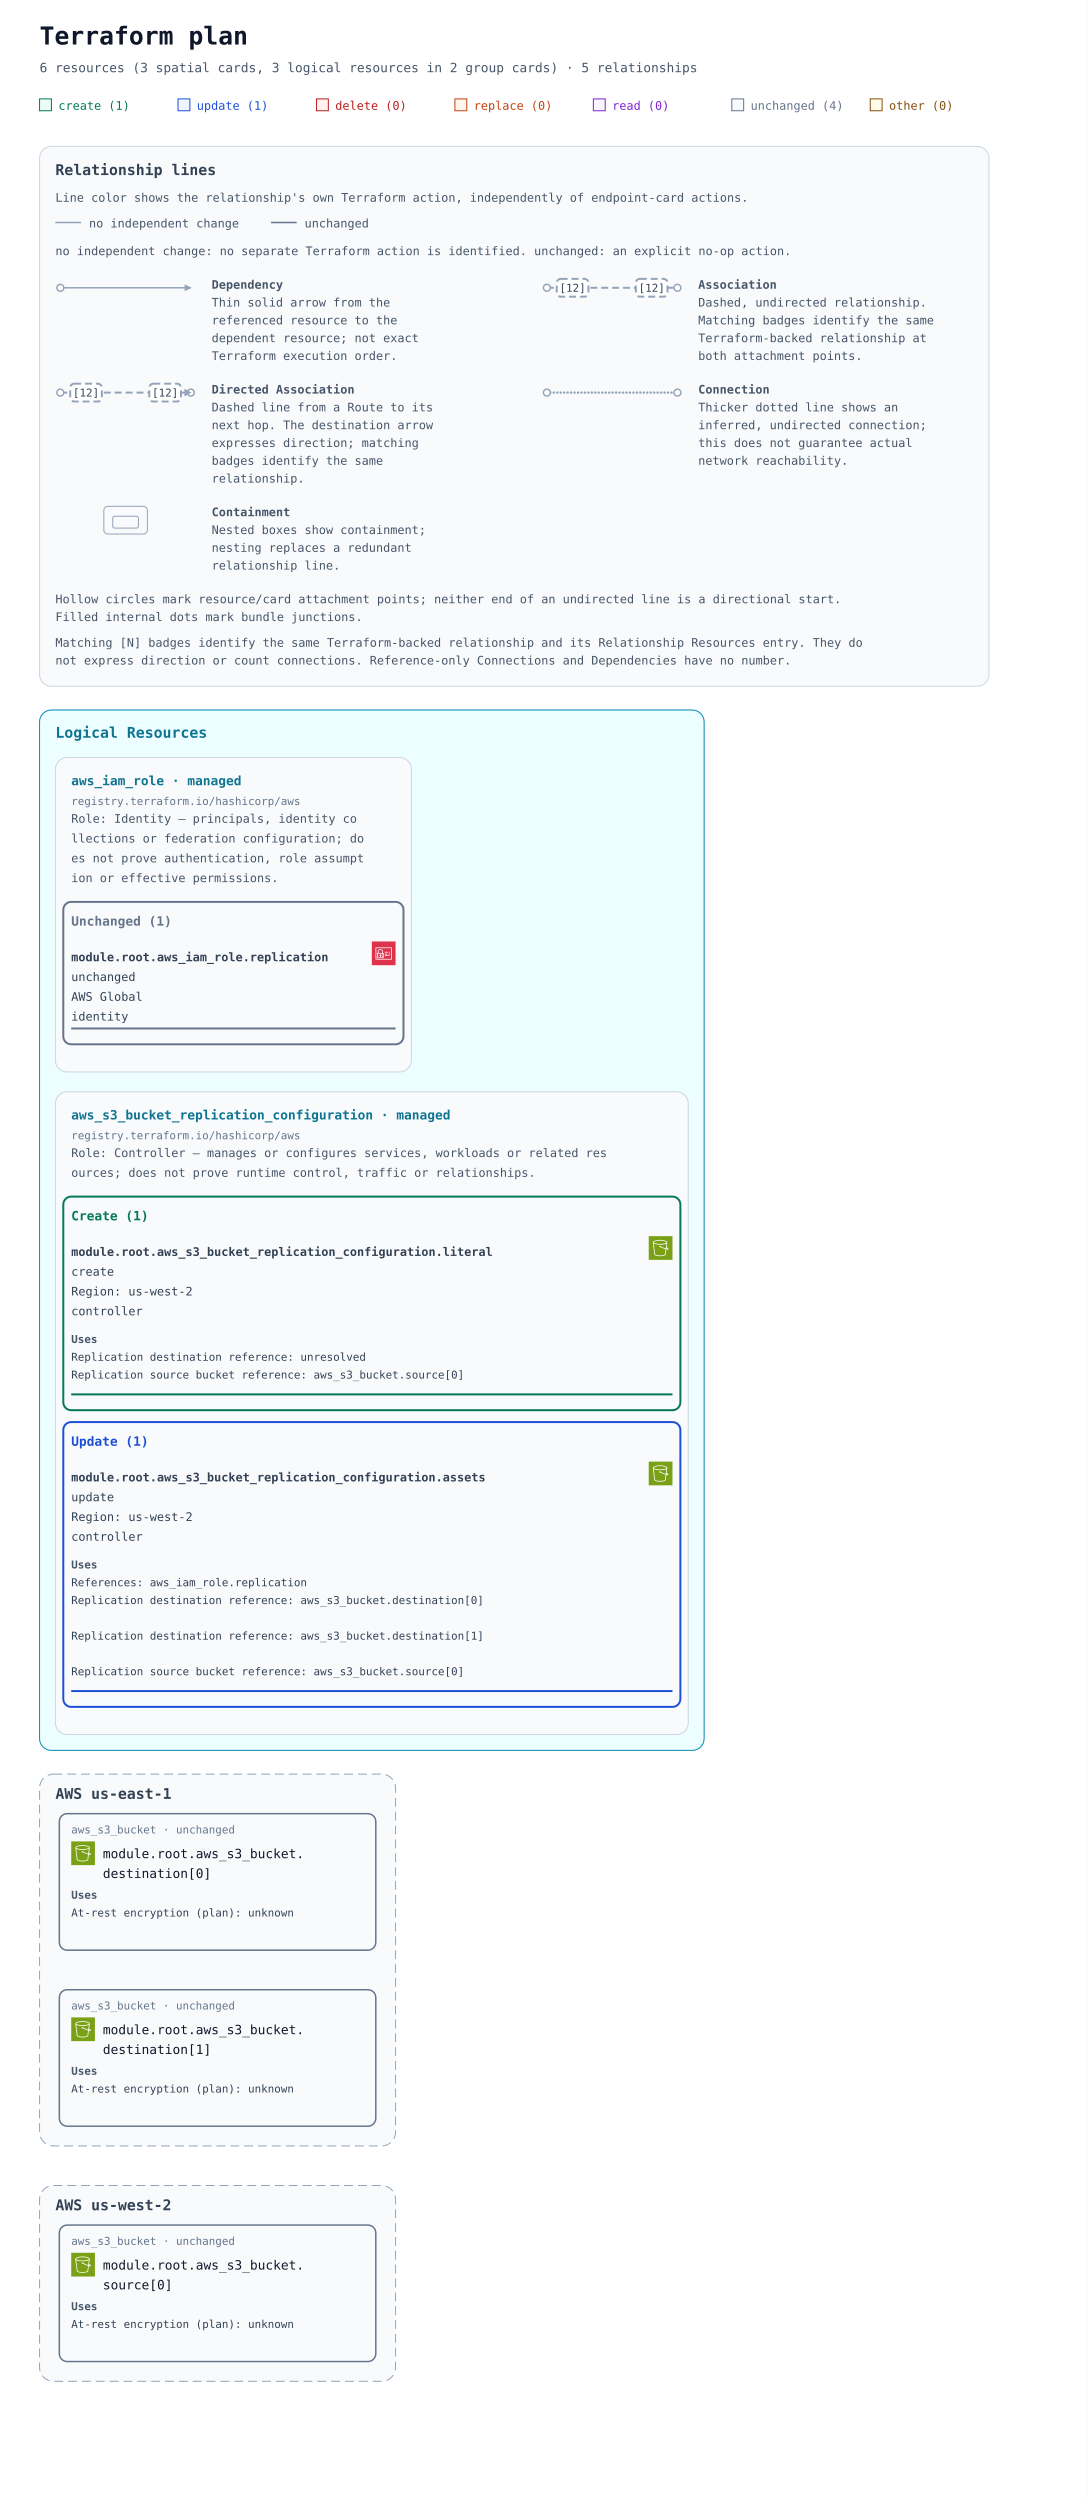
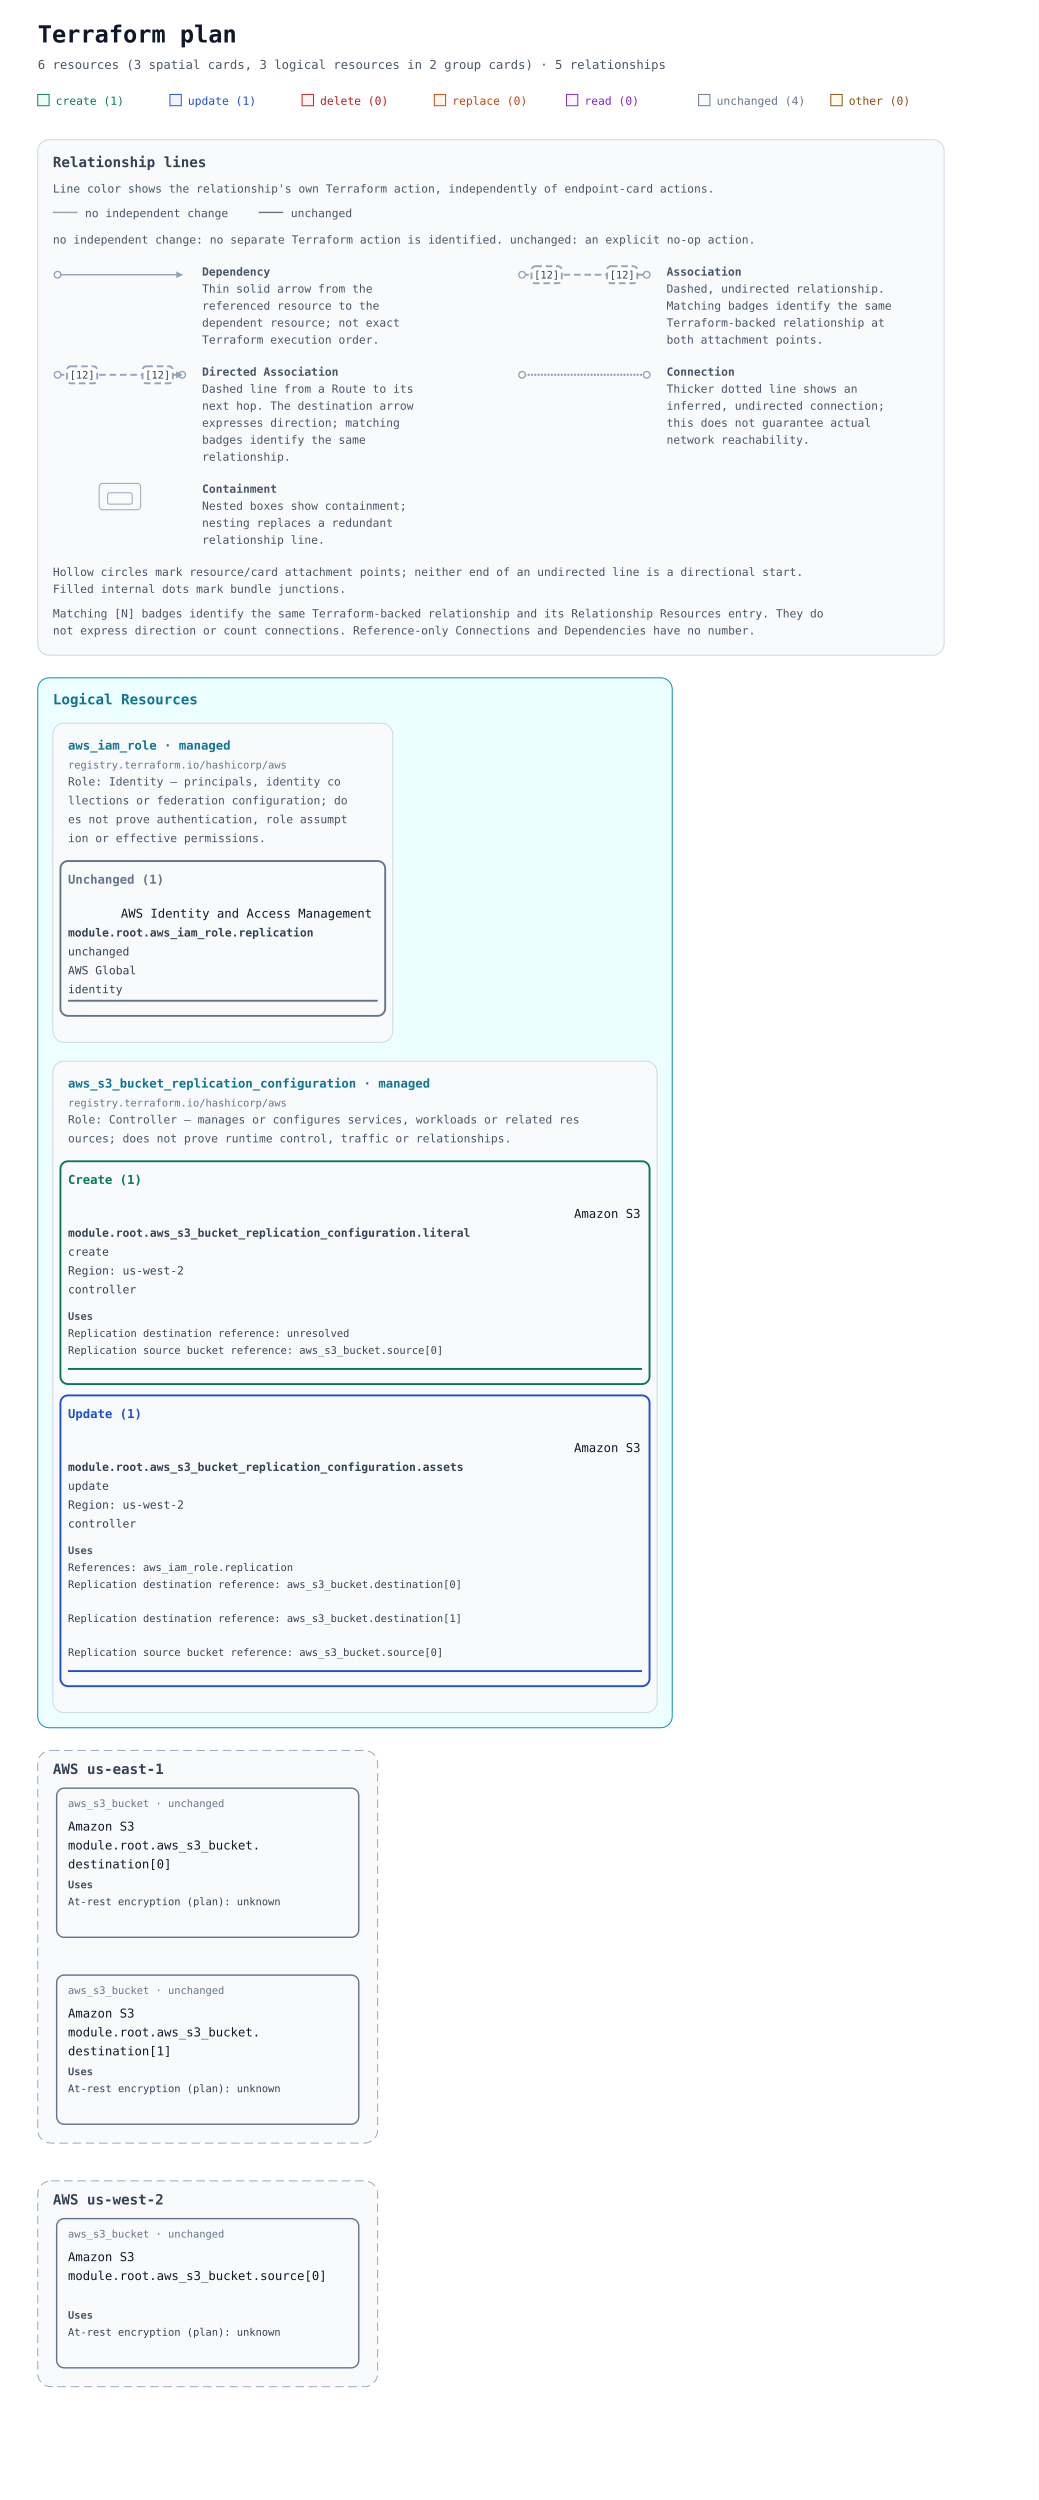
- <svg xmlns="http://www.w3.org/2000/svg" width="1100" height="2528" viewBox="0 0 1100 2528" role="img" aria-labelledby="title description">
+ <svg xmlns="http://www.w3.org/2000/svg" width="1100" height="2648" viewBox="0 0 1100 2648" role="img" aria-labelledby="title description">
  <defs>
    <marker id="arrow" viewBox="0 0 10 10" refX="9" refY="5" markerWidth="7" markerHeight="7" markerUnits="userSpaceOnUse" orient="auto-start-reverse">
      <path d="M 0 0 L 10 5 L 0 10 z" fill="#94a3b8" />
    </marker>
-     <symbol id="planorama-icon-aws-iam" viewBox="0 0 64 64">
-       <g>
-         <g id="planorama-icon-aws-iam-local-49636f6e2d4172636869746563747572652f34382f417263685f4157532d4964656e746974792d616e642d4163636573732d4d616e6167656d656e745f3438" stroke="none" stroke-width="1" fill="none" fill-rule="evenodd">
-           <g id="planorama-icon-aws-iam-local-49636f6e2d4172636869746563747572652d42472f34382f53656375726974792d4964656e746974792d436f6d706c69616e6365" fill="#DD344C">
-             <rect id="planorama-icon-aws-iam-local-52656374616e676c65" x="0" y="0" width="64" height="64" />
-           </g>
-           <path d="M12,47 L52,47 L52,18 L12,18 L12,47 Z M54,17 L54,48 C54,48.552 53.553,49 53,49 L11,49 C10.447,49 10,48.552 10,48 L10,17 C10,16.448 10.447,16 11,16 L53,16 C53.553,16 54,16.448 54,17 L54,17 Z M35,39 L47,39 L47,37 L35,37 L35,39 Z M45,35 L49,35 L49,33 L45,33 L45,35 Z M35,35 L41,35 L41,33 L35,33 L35,35 Z M22.5,37.5 C22.5,37.776 22.725,38 23,38 C23.275,38 23.5,37.776 23.5,37.5 C23.5,37.224 23.275,37 23,37 C22.725,37 22.5,37.224 22.5,37.5 L22.5,37.5 Z M25.5,37.5 C25.5,38.522 24.882,39.401 24,39.788 L24,42 L22,42 L22,39.788 C21.118,39.401 20.5,38.522 20.5,37.5 C20.5,36.122 21.621,35 23,35 C24.379,35 25.5,36.122 25.5,37.5 L25.5,37.5 Z M16,42.995 L29.995,43 L29.996,41 L27,41 L27,39 L29.997,39 L29.998,37 L27,37 L27,35 L29.999,35 L30,33.005 L16.005,33 L16,42.995 Z M18,31.001 L28.001,31.004 L28.002,26 C28.002,24.976 27.2,24.273 26.722,23.945 C25.847,23.345 24.174,23 23.002,23 L23,23 C20.873,23 18.003,24.232 18.002,26 L18,31.001 Z M14.293,44.701 C14.105,44.513 14,44.259 14,43.994 L14.005,32 C14.005,31.447 14.453,31 15.005,31 L16,31 L16.002,26 C16.003,22.911 19.876,21 23,21 L23.002,21 C24.567,21 26.653,21.473 27.854,22.295 C29.239,23.246 30.003,24.562 30.002,26 L30.001,31.005 L31,31.006 C31.266,31.006 31.52,31.111 31.707,31.299 C31.895,31.487 32,31.741 32,32.006 L31.995,44 C31.995,44.553 31.547,45 30.995,45 L15,44.994 C14.734,44.994 14.48,44.889 14.293,44.701 L14.293,44.701 Z M47,30 L49,30 L49,28 L47,28 L47,30 Z M35,30 L44,30 L44,28 L35,28 L35,30 Z" id="planorama-icon-aws-iam-local-4157532d4964656e746974792d616e642d4163636573732d4d616e6167656d656e745f49636f6e5f34385f5371756964" fill="#FFFFFF" />
-         </g>
-       </g>
-     </symbol>
-     <symbol id="planorama-icon-aws-s3" viewBox="0 0 64 64">
-       <g>
-         <g id="planorama-icon-aws-s3-local-49636f6e2d4172636869746563747572652f34382f417263685f416d617a6f6e2d53696d706c652d53746f726167652d536572766963655f3438" stroke="none" stroke-width="1" fill="none" fill-rule="evenodd">
-           <g id="planorama-icon-aws-s3-local-49636f6e2d4172636869746563747572652d42472f34382f53746f72616765" fill="#7AA116">
-             <rect id="planorama-icon-aws-s3-local-52656374616e676c65" x="0" y="0" width="64" height="64" />
-           </g>
-           <g id="planorama-icon-aws-s3-local-49636f6e2d536572766963652f34382f416d617a6f6e2d53696d706c652d53746f726167652d536572766963655f3438" transform="translate(10.9998, 10.0002)" fill="#FFFFFF">
-             <path d="M36.759,23.948 L36.993,22.131 C39.166,23.385 39.842,24.121 40.037,24.424 C39.713,24.485 38.832,24.509 36.759,23.948 L36.759,23.948 Z M19.5,11 C9.125,11 2.382,8.488 2,6.696 L2,6.511 C2.349,5.392 8.14,2 19.5,2 C30.84,2 36.632,5.381 37,6.505 L37,6.616 C36.724,8.446 29.961,11 19.5,11 L19.5,11 Z M34.818,23.362 C30.053,21.797 23.912,18.979 21.594,17.888 C21.535,16.786 20.628,15.906 19.512,15.906 C18.358,15.906 17.418,16.845 17.418,18 C17.418,19.154 18.358,20.094 19.512,20.094 C19.969,20.094 20.389,19.942 20.733,19.693 C23.132,20.822 29.619,23.798 34.558,25.38 L32.837,38.724 C32.583,40.352 27.919,42 19.497,42 C11.072,42 6.405,40.352 6.155,38.751 L2.435,9.814 C5.945,11.915 12.749,13 19.5,13 C26.25,13 33.054,11.915 36.565,9.815 L34.818,23.362 Z M39,6.5 C39,3.431 30.661,0 19.5,0 C8.339,0 -3.55271368e-15,3.431 -3.55271368e-15,6.5 L-3.55271368e-15,7.043 L4.174,39.033 C4.875,43.516 15.123,44 19.497,44 C23.869,44 34.113,43.516 34.818,39.007 L36.501,25.947 C37.778,26.279 38.812,26.456 39.616,26.455 C40.606,26.455 41.273,26.203 41.697,25.697 C42.047,25.281 42.185,24.756 42.085,24.221 C41.857,23 40.403,21.712 37.37,20.044 L37.27,19.989 L39,7.044 L39,6.5 Z" id="planorama-icon-aws-s3-local-416d617a6f6e2d53696d706c652d53746f726167652d536572766963652d49636f6e5f34385f5371756964" />
-           </g>
-         </g>
-       </g>
-     </symbol>
  </defs>
  <rect width="100%" height="100%" fill="#ffffff" />
  <g font-family="ui-monospace, SFMono-Regular, Consolas, monospace">
    <text x="40" y="45" font-size="25" font-weight="700" fill="#0f172a">Terraform plan</text>
    <text x="40" y="73" font-size="13" fill="#475569">6 resources (3 spatial cards, 3 logical resources in 2 group cards) · 5 relationships</text>
    <rect x="40" y="100" width="12" height="12" fill="#ecfdf5" stroke="#047857" />
    <text x="59" y="111" font-size="12" fill="#047857">create (1)</text>
    <rect x="180" y="100" width="12" height="12" fill="#eff6ff" stroke="#1d4ed8" />
    <text x="199" y="111" font-size="12" fill="#1d4ed8">update (1)</text>
    <rect x="320" y="100" width="12" height="12" fill="#fef2f2" stroke="#b91c1c" />
    <text x="339" y="111" font-size="12" fill="#b91c1c">delete (0)</text>
    <rect x="460" y="100" width="12" height="12" fill="#fff7ed" stroke="#c2410c" />
    <text x="479" y="111" font-size="12" fill="#c2410c">replace (0)</text>
    <rect x="600" y="100" width="12" height="12" fill="#faf5ff" stroke="#7e22ce" />
    <text x="619" y="111" font-size="12" fill="#7e22ce">read (0)</text>
    <rect x="740" y="100" width="12" height="12" fill="#f8fafc" stroke="#64748b" />
    <text x="759" y="111" font-size="12" fill="#64748b">unchanged (4)</text>
    <rect x="880" y="100" width="12" height="12" fill="#fefce8" stroke="#854d0e" />
    <text x="899" y="111" font-size="12" fill="#854d0e">other (0)</text>
    <g id="relationship-legend" font-size="12" fill="#475569" transform="translate(40 148)">
      <rect width="960" height="546" rx="12" fill="#f8fafc" stroke="#cbd5e1" />
      <text x="16" y="29" font-size="15" font-weight="700" fill="#334155">Relationship lines</text>
      <text x="16" y="56">Line color shows the relationship's own Terraform action, independently of endpoint-card actions.</text>
      <path data-legend-action="none" d="M 16 77 H 42" fill="none" stroke="#94a3b8" stroke-width="1.5" />
      <text x="50" y="82">no independent change</text>
      <path data-legend-action="unchanged" d="M 234 77 H 260" fill="none" stroke="#64748b" stroke-width="1.5" />
      <text x="268" y="82">unchanged</text>
      <text x="16" y="110">no independent change: no separate Terraform action is identified. unchanged: an explicit no-op action.</text>
      <g data-legend-entry="dependency" transform="translate(0 132)">
        <g data-legend-sample="dependency">
          <path data-legend-kind="dependency" data-directionality="directed" d="M 21 11 H 153" fill="none" stroke="#94a3b8" stroke-width="1.5" marker-end="url(#arrow)" />
          <circle data-legend-endpoint="source" cx="21" cy="11" r="3.5" fill="#ffffff" stroke="#94a3b8" stroke-width="1.5" />
        </g>
        <text x="174" y="12" font-weight="700">Dependency</text>
        <text x="174" y="30">Thin solid arrow from the</text>
        <text x="174" y="48">referenced resource to the</text>
        <text x="174" y="66">dependent resource; not exact</text>
        <text x="174" y="84">Terraform execution order.</text>
      </g>
      <g data-legend-entry="association" transform="translate(492 132)">
        <g data-legend-sample="association">
          <path data-legend-kind="association" data-directionality="undirected" d="M 21 11 H 153" fill="none" stroke="#94a3b8" stroke-width="2" stroke-dasharray="7 4" />
          <circle data-legend-endpoint="source" cx="21" cy="11" r="3.5" fill="#ffffff" stroke="#94a3b8" stroke-width="1.5" />
          <circle data-legend-endpoint="target" cx="153" cy="11" r="3.5" fill="#ffffff" stroke="#94a3b8" stroke-width="1.5" />
          <g data-legend-badge="source">
            <rect x="31" y="2" width="32" height="18" rx="4" fill="#ffffff" stroke="#94a3b8" stroke-width="2" stroke-dasharray="7 4" />
            <text x="47" y="15" text-anchor="middle" font-size="11" fill="#334155">[12]</text>
          </g>
          <g data-legend-badge="target">
            <rect x="111" y="2" width="32" height="18" rx="4" fill="#ffffff" stroke="#94a3b8" stroke-width="2" stroke-dasharray="7 4" />
            <text x="127" y="15" text-anchor="middle" font-size="11" fill="#334155">[12]</text>
          </g>
        </g>
        <text x="174" y="12" font-weight="700">Association</text>
        <text x="174" y="30">Dashed, undirected relationship.</text>
        <text x="174" y="48">Matching badges identify the same</text>
        <text x="174" y="66">Terraform-backed relationship at</text>
        <text x="174" y="84">both attachment points.</text>
      </g>
      <g data-legend-entry="directed-association" transform="translate(0 238)">
        <g data-legend-sample="directed-association">
          <path data-legend-kind="directed-association" data-directionality="directed" d="M 21 11 H 153" fill="none" stroke="#94a3b8" stroke-width="2" stroke-dasharray="7 4" marker-end="url(#arrow)" />
          <circle data-legend-endpoint="source" cx="21" cy="11" r="3.5" fill="#ffffff" stroke="#94a3b8" stroke-width="1.5" />
          <circle data-legend-endpoint="target" cx="153" cy="11" r="3.5" fill="#ffffff" stroke="#94a3b8" stroke-width="1.5" />
          <path data-legend-arrow="true" d="M 146.7 7.5 L 153.7 11 L 146.7 14.5 Z" fill="#94a3b8" />
          <g data-legend-badge="source">
            <rect x="31" y="2" width="32" height="18" rx="4" fill="#ffffff" stroke="#94a3b8" stroke-width="2" stroke-dasharray="7 4" />
            <text x="47" y="15" text-anchor="middle" font-size="11" fill="#334155">[12]</text>
          </g>
          <g data-legend-badge="target">
            <rect x="111" y="2" width="32" height="18" rx="4" fill="#ffffff" stroke="#94a3b8" stroke-width="2" stroke-dasharray="7 4" />
            <text x="127" y="15" text-anchor="middle" font-size="11" fill="#334155">[12]</text>
          </g>
        </g>
        <text x="174" y="12" font-weight="700">Directed Association</text>
        <text x="174" y="30">Dashed line from a Route to its</text>
        <text x="174" y="48">next hop. The destination arrow</text>
        <text x="174" y="66">expresses direction; matching</text>
        <text x="174" y="84">badges identify the same</text>
        <text x="174" y="102">relationship.</text>
      </g>
      <g data-legend-entry="connection" transform="translate(492 238)">
        <g data-legend-sample="connection">
          <path data-legend-kind="connection" data-directionality="undirected" d="M 21 11 H 153" fill="none" stroke="#94a3b8" stroke-width="2.5" stroke-dasharray="0 3.5" stroke-linecap="round" />
          <circle data-legend-endpoint="source" cx="21" cy="11" r="3.5" fill="#ffffff" stroke="#94a3b8" stroke-width="1.5" />
          <circle data-legend-endpoint="target" cx="153" cy="11" r="3.5" fill="#ffffff" stroke="#94a3b8" stroke-width="1.5" />
        </g>
        <text x="174" y="12" font-weight="700">Connection</text>
        <text x="174" y="30">Thicker dotted line shows an</text>
        <text x="174" y="48">inferred, undirected connection;</text>
        <text x="174" y="66">this does not guarantee actual</text>
        <text x="174" y="84">network reachability.</text>
      </g>
      <g data-legend-entry="containment" transform="translate(0 362)">
        <g data-legend-sample="containment">
          <g data-legend-kind="containment" fill="none" stroke="#94a3b8">
            <rect x="65" y="2" width="44" height="28" rx="4" />
            <rect x="74" y="12" width="26" height="12" rx="2" />
          </g>
        </g>
        <text x="174" y="12" font-weight="700">Containment</text>
        <text x="174" y="30">Nested boxes show containment;</text>
        <text x="174" y="48">nesting replaces a redundant</text>
        <text x="174" y="66">relationship line.</text>
      </g>
      <text x="16" y="462">Hollow circles mark resource/card attachment points; neither end of an undirected line is a directional start.</text>
      <text x="16" y="480">Filled internal dots mark bundle junctions.</text>
      <text x="16" y="506">Matching [N] badges identify the same Terraform-backed relationship and its Relationship Resources entry. They do</text>
      <text x="16" y="524">not express direction or count connections. Reference-only Connections and Dependencies have no number.</text>
    </g>
    <g transform="translate(0 558)">
      <g data-annotation-area="true">
        <g data-annotation-card="true" transform="translate(40 160)">
-           <rect width="672" height="1052" rx="12" fill="#f8fafc" stroke="#cbd5e1" />
+           <rect width="672" height="1112" rx="12" fill="#f8fafc" stroke="#cbd5e1" />
          <g data-annotation-section="Logical Resources">
-             <rect width="672" height="1052" rx="12" fill="#ecfeff" stroke="#0891b2" />
+             <rect width="672" height="1112" rx="12" fill="#ecfeff" stroke="#0891b2" />
            <text x="16" y="28" font-size="15" font-weight="700" fill="#0e7490">Logical Resources</text>
            <g data-annotation-card="true" transform="translate(16 48)">
-               <rect width="360" height="318" rx="12" fill="#f8fafc" stroke="#cbd5e1" />
+               <rect width="360" height="338" rx="12" fill="#f8fafc" stroke="#cbd5e1" />
              <g data-logical-group="true" data-provider-source="registry.terraform.io/hashicorp/aws" data-resource-type="aws_iam_role" data-mode="managed">
                <text x="16" y="28" font-size="13" font-weight="700" fill="#0e7490">aws_iam_role · managed</text>
                <text x="16" y="48" font-size="11" fill="#64748b">registry.terraform.io/hashicorp/aws</text>
                <text data-role-explanation="true" x="16" y="66" font-size="12" fill="#475569" xml:space="preserve">Role: Identity — principals, identity co</text>
                <text data-role-explanation="true" x="16" y="86" font-size="12" fill="#475569" xml:space="preserve">llections or federation configuration; do</text>
                <text data-role-explanation="true" x="16" y="106" font-size="12" fill="#475569" xml:space="preserve">es not prove authentication, role assumpt</text>
                <text data-role-explanation="true" x="16" y="126" font-size="12" fill="#475569" xml:space="preserve">ion or effective permissions.</text>
                <g data-action-section="unchanged">
-                   <rect x="8" y="146" width="344" height="144" rx="8" fill="none" stroke="#64748b" stroke-width="2" />
+                   <rect x="8" y="146" width="344" height="164" rx="8" fill="none" stroke="#64748b" stroke-width="2" />
                  <text x="16" y="170" font-size="13" font-weight="700" fill="#64748b">Unchanged (1)</text>
                  <g id="resource-6177735f69616d5f726f6c652e7265706c69636174696f6e-current" data-architecture-id="terraform:6177735f69616d5f726f6c652e7265706c69636174696f6e-current" data-entity-kind="terraform" data-placement="logical" data-terraform-address="aws_iam_role.replication" data-qualified-address="module.root.aws_iam_role.replication" data-mode="managed" transform="translate(0 178)" data-role="identity">
-                     <use href="#planorama-icon-aws-iam" x="320" y="8" width="24" height="24" aria-hidden="true" />
-                     <text x="16" y="28" font-size="12" fill="#334155" xml:space="preserve" font-weight="700">module.root.aws_iam_role.replication</text>
-                     <text x="16" y="48" font-size="12" fill="#334155" xml:space="preserve">unchanged</text>
-                     <text x="16" y="68" font-size="12" fill="#334155" xml:space="preserve">AWS Global</text>
-                     <text x="16" y="88" font-size="12" fill="#334155" xml:space="preserve">identity</text>
-                     <line data-resource-underline="true" x1="16" y1="96" x2="344" y2="96" stroke="#64748b" stroke-width="2" />
+                     <text data-service-name="true" x="72" y="28" font-size="13" fill="#0f172a" xml:space="preserve">AWS Identity and Access Management</text>
+                     <text x="16" y="48" font-size="12" fill="#334155" xml:space="preserve" font-weight="700">module.root.aws_iam_role.replication</text>
+                     <text x="16" y="68" font-size="12" fill="#334155" xml:space="preserve">unchanged</text>
+                     <text x="16" y="88" font-size="12" fill="#334155" xml:space="preserve">AWS Global</text>
+                     <text x="16" y="108" font-size="12" fill="#334155" xml:space="preserve">identity</text>
+                     <line data-resource-underline="true" x1="16" y1="116" x2="344" y2="116" stroke="#64748b" stroke-width="2" />
                  </g>
                </g>
              </g>
            </g>
-             <g data-annotation-card="true" transform="translate(16 386)">
-               <rect width="640" height="650" rx="12" fill="#f8fafc" stroke="#cbd5e1" />
+             <g data-annotation-card="true" transform="translate(16 406)">
+               <rect width="640" height="690" rx="12" fill="#f8fafc" stroke="#cbd5e1" />
              <g data-logical-group="true" data-provider-source="registry.terraform.io/hashicorp/aws" data-resource-type="aws_s3_bucket_replication_configuration" data-mode="managed">
                <text x="16" y="28" font-size="13" font-weight="700" fill="#0e7490">aws_s3_bucket_replication_configuration · managed</text>
                <text x="16" y="48" font-size="11" fill="#64748b">registry.terraform.io/hashicorp/aws</text>
                <text data-role-explanation="true" x="16" y="66" font-size="12" fill="#475569" xml:space="preserve">Role: Controller — manages or configures services, workloads or related res</text>
                <text data-role-explanation="true" x="16" y="86" font-size="12" fill="#475569" xml:space="preserve">ources; does not prove runtime control, traffic or relationships.</text>
                <g data-action-section="create">
-                   <rect x="8" y="106" width="624" height="216" rx="8" fill="none" stroke="#047857" stroke-width="2" />
+                   <rect x="8" y="106" width="624" height="236" rx="8" fill="none" stroke="#047857" stroke-width="2" />
                  <text x="16" y="130" font-size="13" font-weight="700" fill="#047857">Create (1)</text>
                  <g id="resource-6177735f73335f6275636b65745f7265706c69636174696f6e5f636f6e66696775726174696f6e2e6c69746572616c-current" data-architecture-id="terraform:6177735f73335f6275636b65745f7265706c69636174696f6e5f636f6e66696775726174696f6e2e6c69746572616c-current" data-entity-kind="terraform" data-placement="logical" data-terraform-address="aws_s3_bucket_replication_configuration.literal" data-qualified-address="module.root.aws_s3_bucket_replication_configuration.literal" data-mode="managed" transform="translate(0 138)" data-role="controller">
-                     <use href="#planorama-icon-aws-s3" x="600" y="8" width="24" height="24" aria-hidden="true" />
-                     <text x="16" y="28" font-size="12" fill="#334155" xml:space="preserve" font-weight="700">module.root.aws_s3_bucket_replication_configuration.literal</text>
-                     <text x="16" y="48" font-size="12" fill="#334155" xml:space="preserve">create</text>
-                     <text x="16" y="68" font-size="12" fill="#334155" xml:space="preserve">Region: us-west-2</text>
-                     <text x="16" y="88" font-size="12" fill="#334155" xml:space="preserve">controller</text>
+                     <text data-service-name="true" x="552" y="28" font-size="13" fill="#0f172a" xml:space="preserve">Amazon S3</text>
+                     <text x="16" y="48" font-size="12" fill="#334155" xml:space="preserve" font-weight="700">module.root.aws_s3_bucket_replication_configuration.literal</text>
+                     <text x="16" y="68" font-size="12" fill="#334155" xml:space="preserve">create</text>
+                     <text x="16" y="88" font-size="12" fill="#334155" xml:space="preserve">Region: us-west-2</text>
+                     <text x="16" y="108" font-size="12" fill="#334155" xml:space="preserve">controller</text>
                    <g data-resource-references="true">
-                       <text x="16" y="116" font-size="11" font-weight="700" fill="#475569">Uses</text>
+                       <text x="16" y="136" font-size="11" font-weight="700" fill="#475569">Uses</text>
                      <g data-reference-status="unresolved">
-                         <text x="16" y="134" font-size="11" fill="#334155" xml:space="preserve">Replication destination reference: unresolved</text>
+                         <text x="16" y="154" font-size="11" fill="#334155" xml:space="preserve">Replication destination reference: unresolved</text>
                      </g>
                      <a href="#resource-6177735f73335f6275636b65742e736f757263655b305d-current" data-reference-attribute="bucket">
-                         <text x="16" y="152" font-size="11" fill="#334155" xml:space="preserve">Replication source bucket reference: aws_s3_bucket.source[0]</text>
+                         <text x="16" y="172" font-size="11" fill="#334155" xml:space="preserve">Replication source bucket reference: aws_s3_bucket.source[0]</text>
                      </a>
                    </g>
-                     <line data-resource-underline="true" x1="16" y1="168" x2="624" y2="168" stroke="#047857" stroke-width="2" />
+                     <line data-resource-underline="true" x1="16" y1="188" x2="624" y2="188" stroke="#047857" stroke-width="2" />
                  </g>
                </g>
                <g data-action-section="update">
-                   <rect x="8" y="334" width="624" height="288" rx="8" fill="none" stroke="#1d4ed8" stroke-width="2" />
-                   <text x="16" y="358" font-size="13" font-weight="700" fill="#1d4ed8">Update (1)</text>
-                   <g id="resource-6177735f73335f6275636b65745f7265706c69636174696f6e5f636f6e66696775726174696f6e2e617373657473-current" data-architecture-id="terraform:6177735f73335f6275636b65745f7265706c69636174696f6e5f636f6e66696775726174696f6e2e617373657473-current" data-entity-kind="terraform" data-placement="logical" data-terraform-address="aws_s3_bucket_replication_configuration.assets" data-qualified-address="module.root.aws_s3_bucket_replication_configuration.assets" data-mode="managed" transform="translate(0 366)" data-role="controller">
-                     <use href="#planorama-icon-aws-s3" x="600" y="8" width="24" height="24" aria-hidden="true" />
-                     <text x="16" y="28" font-size="12" fill="#334155" xml:space="preserve" font-weight="700">module.root.aws_s3_bucket_replication_configuration.assets</text>
-                     <text x="16" y="48" font-size="12" fill="#334155" xml:space="preserve">update</text>
-                     <text x="16" y="68" font-size="12" fill="#334155" xml:space="preserve">Region: us-west-2</text>
-                     <text x="16" y="88" font-size="12" fill="#334155" xml:space="preserve">controller</text>
+                   <rect x="8" y="354" width="624" height="308" rx="8" fill="none" stroke="#1d4ed8" stroke-width="2" />
+                   <text x="16" y="378" font-size="13" font-weight="700" fill="#1d4ed8">Update (1)</text>
+                   <g id="resource-6177735f73335f6275636b65745f7265706c69636174696f6e5f636f6e66696775726174696f6e2e617373657473-current" data-architecture-id="terraform:6177735f73335f6275636b65745f7265706c69636174696f6e5f636f6e66696775726174696f6e2e617373657473-current" data-entity-kind="terraform" data-placement="logical" data-terraform-address="aws_s3_bucket_replication_configuration.assets" data-qualified-address="module.root.aws_s3_bucket_replication_configuration.assets" data-mode="managed" transform="translate(0 386)" data-role="controller">
+                     <text data-service-name="true" x="552" y="28" font-size="13" fill="#0f172a" xml:space="preserve">Amazon S3</text>
+                     <text x="16" y="48" font-size="12" fill="#334155" xml:space="preserve" font-weight="700">module.root.aws_s3_bucket_replication_configuration.assets</text>
+                     <text x="16" y="68" font-size="12" fill="#334155" xml:space="preserve">update</text>
+                     <text x="16" y="88" font-size="12" fill="#334155" xml:space="preserve">Region: us-west-2</text>
+                     <text x="16" y="108" font-size="12" fill="#334155" xml:space="preserve">controller</text>
                    <g data-resource-references="true">
-                       <text x="16" y="116" font-size="11" font-weight="700" fill="#475569">Uses</text>
+                       <text x="16" y="136" font-size="11" font-weight="700" fill="#475569">Uses</text>
                      <a href="#resource-6177735f69616d5f726f6c652e7265706c69636174696f6e-current" data-reference-attribute="role">
-                         <text x="16" y="134" font-size="11" fill="#334155" xml:space="preserve">References: aws_iam_role.replication</text>
+                         <text x="16" y="154" font-size="11" fill="#334155" xml:space="preserve">References: aws_iam_role.replication</text>
                      </a>
                      <a href="#resource-6177735f73335f6275636b65742e64657374696e6174696f6e5b305d-current" data-reference-attribute="rule.0.destination.0.bucket">
-                         <text x="16" y="152" font-size="11" fill="#334155" xml:space="preserve">Replication destination reference: aws_s3_bucket.destination[0]</text>
+                         <text x="16" y="172" font-size="11" fill="#334155" xml:space="preserve">Replication destination reference: aws_s3_bucket.destination[0]</text>
                      </a>
                      <a href="#resource-6177735f73335f6275636b65742e64657374696e6174696f6e5b315d-current" data-reference-attribute="rule.1.destination.0.bucket">
-                         <text x="16" y="188" font-size="11" fill="#334155" xml:space="preserve">Replication destination reference: aws_s3_bucket.destination[1]</text>
+                         <text x="16" y="208" font-size="11" fill="#334155" xml:space="preserve">Replication destination reference: aws_s3_bucket.destination[1]</text>
                      </a>
                      <a href="#resource-6177735f73335f6275636b65742e736f757263655b305d-current" data-reference-attribute="bucket">
-                         <text x="16" y="224" font-size="11" fill="#334155" xml:space="preserve">Replication source bucket reference: aws_s3_bucket.source[0]</text>
+                         <text x="16" y="244" font-size="11" fill="#334155" xml:space="preserve">Replication source bucket reference: aws_s3_bucket.source[0]</text>
                      </a>
                    </g>
-                     <line data-resource-underline="true" x1="16" y1="240" x2="624" y2="240" stroke="#1d4ed8" stroke-width="2" />
+                     <line data-resource-underline="true" x1="16" y1="260" x2="624" y2="260" stroke="#1d4ed8" stroke-width="2" />
                  </g>
                </g>
              </g>
            </g>
          </g>
        </g>
      </g>
-       <g data-architecture="true" transform="translate(0 1076)">
+       <g data-architecture="true" transform="translate(0 1136)">
        <g data-deployment-scope="true" data-scope-provider="AWS" data-region="us-east-1">
-           <rect x="40" y="160" width="360" height="376" rx="14" fill="#f8fafc" stroke="#94a3b8" stroke-dasharray="9 5" />
+           <rect x="40" y="160" width="360" height="416" rx="14" fill="#f8fafc" stroke="#94a3b8" stroke-dasharray="9 5" />
          <text x="56" y="185" font-size="15" font-weight="700" fill="#334155">AWS us-east-1</text>
        </g>
        <g data-deployment-scope="true" data-scope-provider="AWS" data-region="us-west-2">
-           <rect x="40" y="576" width="360" height="198" rx="14" fill="#f8fafc" stroke="#94a3b8" stroke-dasharray="9 5" />
-           <text x="56" y="601" font-size="15" font-weight="700" fill="#334155">AWS us-west-2</text>
+           <rect x="40" y="616" width="360" height="218" rx="14" fill="#f8fafc" stroke="#94a3b8" stroke-dasharray="9 5" />
+           <text x="56" y="641" font-size="15" font-weight="700" fill="#334155">AWS us-west-2</text>
        </g>
        <g data-edge-kind="dependency" data-source="resource-6177735f69616d5f726f6c652e7265706c69636174696f6e-current" data-target="resource-6177735f73335f6275636b65745f7265706c69636174696f6e5f636f6e66696775726174696f6e2e617373657473-current" />
        <g data-edge-kind="dependency" data-source="resource-6177735f73335f6275636b65742e64657374696e6174696f6e5b305d-current" data-target="resource-6177735f73335f6275636b65745f7265706c69636174696f6e5f636f6e66696775726174696f6e2e617373657473-current" />
        <g data-edge-kind="dependency" data-source="resource-6177735f73335f6275636b65742e64657374696e6174696f6e5b315d-current" data-target="resource-6177735f73335f6275636b65745f7265706c69636174696f6e5f636f6e66696775726174696f6e2e617373657473-current" />
        <g data-edge-kind="dependency" data-source="resource-6177735f73335f6275636b65742e736f757263655b305d-current" data-target="resource-6177735f73335f6275636b65745f7265706c69636174696f6e5f636f6e66696775726174696f6e2e617373657473-current" />
        <g data-edge-kind="dependency" data-source="resource-6177735f73335f6275636b65742e736f757263655b305d-current" data-target="resource-6177735f73335f6275636b65745f7265706c69636174696f6e5f636f6e66696775726174696f6e2e6c69746572616c-current" />
        <g id="resource-6177735f73335f6275636b65742e64657374696e6174696f6e5b305d-current" data-architecture-id="terraform:6177735f73335f6275636b65742e64657374696e6174696f6e5b305d-current" data-qualified-address="module.root.aws_s3_bucket.destination[0]" data-terraform-address="aws_s3_bucket.destination[0]">
-           <rect x="60" y="200" width="320" height="138" rx="8" fill="#f8fafc" stroke="#64748b" stroke-width="1.5" data-mode="managed" />
+           <rect x="60" y="200" width="320" height="158" rx="8" fill="#f8fafc" stroke="#64748b" stroke-width="1.5" data-mode="managed" />
          <text x="72" y="220" font-size="11" fill="#64748b">aws_s3_bucket · unchanged</text>
-           <use href="#planorama-icon-aws-s3" x="72" y="228" width="24" height="24" aria-hidden="true" />
-           <text x="104" y="245" font-size="13" fill="#0f172a" xml:space="preserve">module.root.aws_s3_bucket.</text>
-           <text x="104" y="265" font-size="13" fill="#0f172a" xml:space="preserve">destination[0]</text>
+           <text data-service-name="true" x="72" y="245" font-size="13" fill="#0f172a" xml:space="preserve">Amazon S3</text>
+           <text x="72" y="265" font-size="13" fill="#0f172a" xml:space="preserve">module.root.aws_s3_bucket.</text>
+           <text x="72" y="285" font-size="13" fill="#0f172a" xml:space="preserve">destination[0]</text>
          <g data-resource-references="true">
-             <text x="72" y="286" font-size="11" font-weight="700" fill="#475569">Uses</text>
+             <text x="72" y="306" font-size="11" font-weight="700" fill="#475569">Uses</text>
            <g>
-               <text x="72" y="304" font-size="11" fill="#334155" xml:space="preserve">At-rest encryption (plan): unknown</text>
+               <text x="72" y="324" font-size="11" fill="#334155" xml:space="preserve">At-rest encryption (plan): unknown</text>
            </g>
          </g>
        </g>
        <g id="resource-6177735f73335f6275636b65742e64657374696e6174696f6e5b315d-current" data-architecture-id="terraform:6177735f73335f6275636b65742e64657374696e6174696f6e5b315d-current" data-qualified-address="module.root.aws_s3_bucket.destination[1]" data-terraform-address="aws_s3_bucket.destination[1]">
-           <rect x="60" y="378" width="320" height="138" rx="8" fill="#f8fafc" stroke="#64748b" stroke-width="1.5" data-mode="managed" />
-           <text x="72" y="398" font-size="11" fill="#64748b">aws_s3_bucket · unchanged</text>
-           <use href="#planorama-icon-aws-s3" x="72" y="406" width="24" height="24" aria-hidden="true" />
-           <text x="104" y="423" font-size="13" fill="#0f172a" xml:space="preserve">module.root.aws_s3_bucket.</text>
-           <text x="104" y="443" font-size="13" fill="#0f172a" xml:space="preserve">destination[1]</text>
+           <rect x="60" y="398" width="320" height="158" rx="8" fill="#f8fafc" stroke="#64748b" stroke-width="1.5" data-mode="managed" />
+           <text x="72" y="418" font-size="11" fill="#64748b">aws_s3_bucket · unchanged</text>
+           <text data-service-name="true" x="72" y="443" font-size="13" fill="#0f172a" xml:space="preserve">Amazon S3</text>
+           <text x="72" y="463" font-size="13" fill="#0f172a" xml:space="preserve">module.root.aws_s3_bucket.</text>
+           <text x="72" y="483" font-size="13" fill="#0f172a" xml:space="preserve">destination[1]</text>
          <g data-resource-references="true">
-             <text x="72" y="464" font-size="11" font-weight="700" fill="#475569">Uses</text>
+             <text x="72" y="504" font-size="11" font-weight="700" fill="#475569">Uses</text>
            <g>
-               <text x="72" y="482" font-size="11" fill="#334155" xml:space="preserve">At-rest encryption (plan): unknown</text>
+               <text x="72" y="522" font-size="11" fill="#334155" xml:space="preserve">At-rest encryption (plan): unknown</text>
            </g>
          </g>
        </g>
        <g id="resource-6177735f73335f6275636b65742e736f757263655b305d-current" data-architecture-id="terraform:6177735f73335f6275636b65742e736f757263655b305d-current" data-qualified-address="module.root.aws_s3_bucket.source[0]" data-terraform-address="aws_s3_bucket.source[0]">
-           <rect x="60" y="616" width="320" height="138" rx="8" fill="#f8fafc" stroke="#64748b" stroke-width="1.5" data-mode="managed" />
-           <text x="72" y="636" font-size="11" fill="#64748b">aws_s3_bucket · unchanged</text>
-           <use href="#planorama-icon-aws-s3" x="72" y="644" width="24" height="24" aria-hidden="true" />
-           <text x="104" y="661" font-size="13" fill="#0f172a" xml:space="preserve">module.root.aws_s3_bucket.</text>
-           <text x="104" y="681" font-size="13" fill="#0f172a" xml:space="preserve">source[0]</text>
+           <rect x="60" y="656" width="320" height="158" rx="8" fill="#f8fafc" stroke="#64748b" stroke-width="1.5" data-mode="managed" />
+           <text x="72" y="676" font-size="11" fill="#64748b">aws_s3_bucket · unchanged</text>
+           <text data-service-name="true" x="72" y="701" font-size="13" fill="#0f172a" xml:space="preserve">Amazon S3</text>
+           <text x="72" y="721" font-size="13" fill="#0f172a" xml:space="preserve">module.root.aws_s3_bucket.source[0]</text>
          <g data-resource-references="true">
-             <text x="72" y="702" font-size="11" font-weight="700" fill="#475569">Uses</text>
+             <text x="72" y="762" font-size="11" font-weight="700" fill="#475569">Uses</text>
            <g>
-               <text x="72" y="720" font-size="11" fill="#334155" xml:space="preserve">At-rest encryption (plan): unknown</text>
+               <text x="72" y="780" font-size="11" fill="#334155" xml:space="preserve">At-rest encryption (plan): unknown</text>
            </g>
          </g>
        </g>
      </g>
    </g>
  </g>
</svg>
